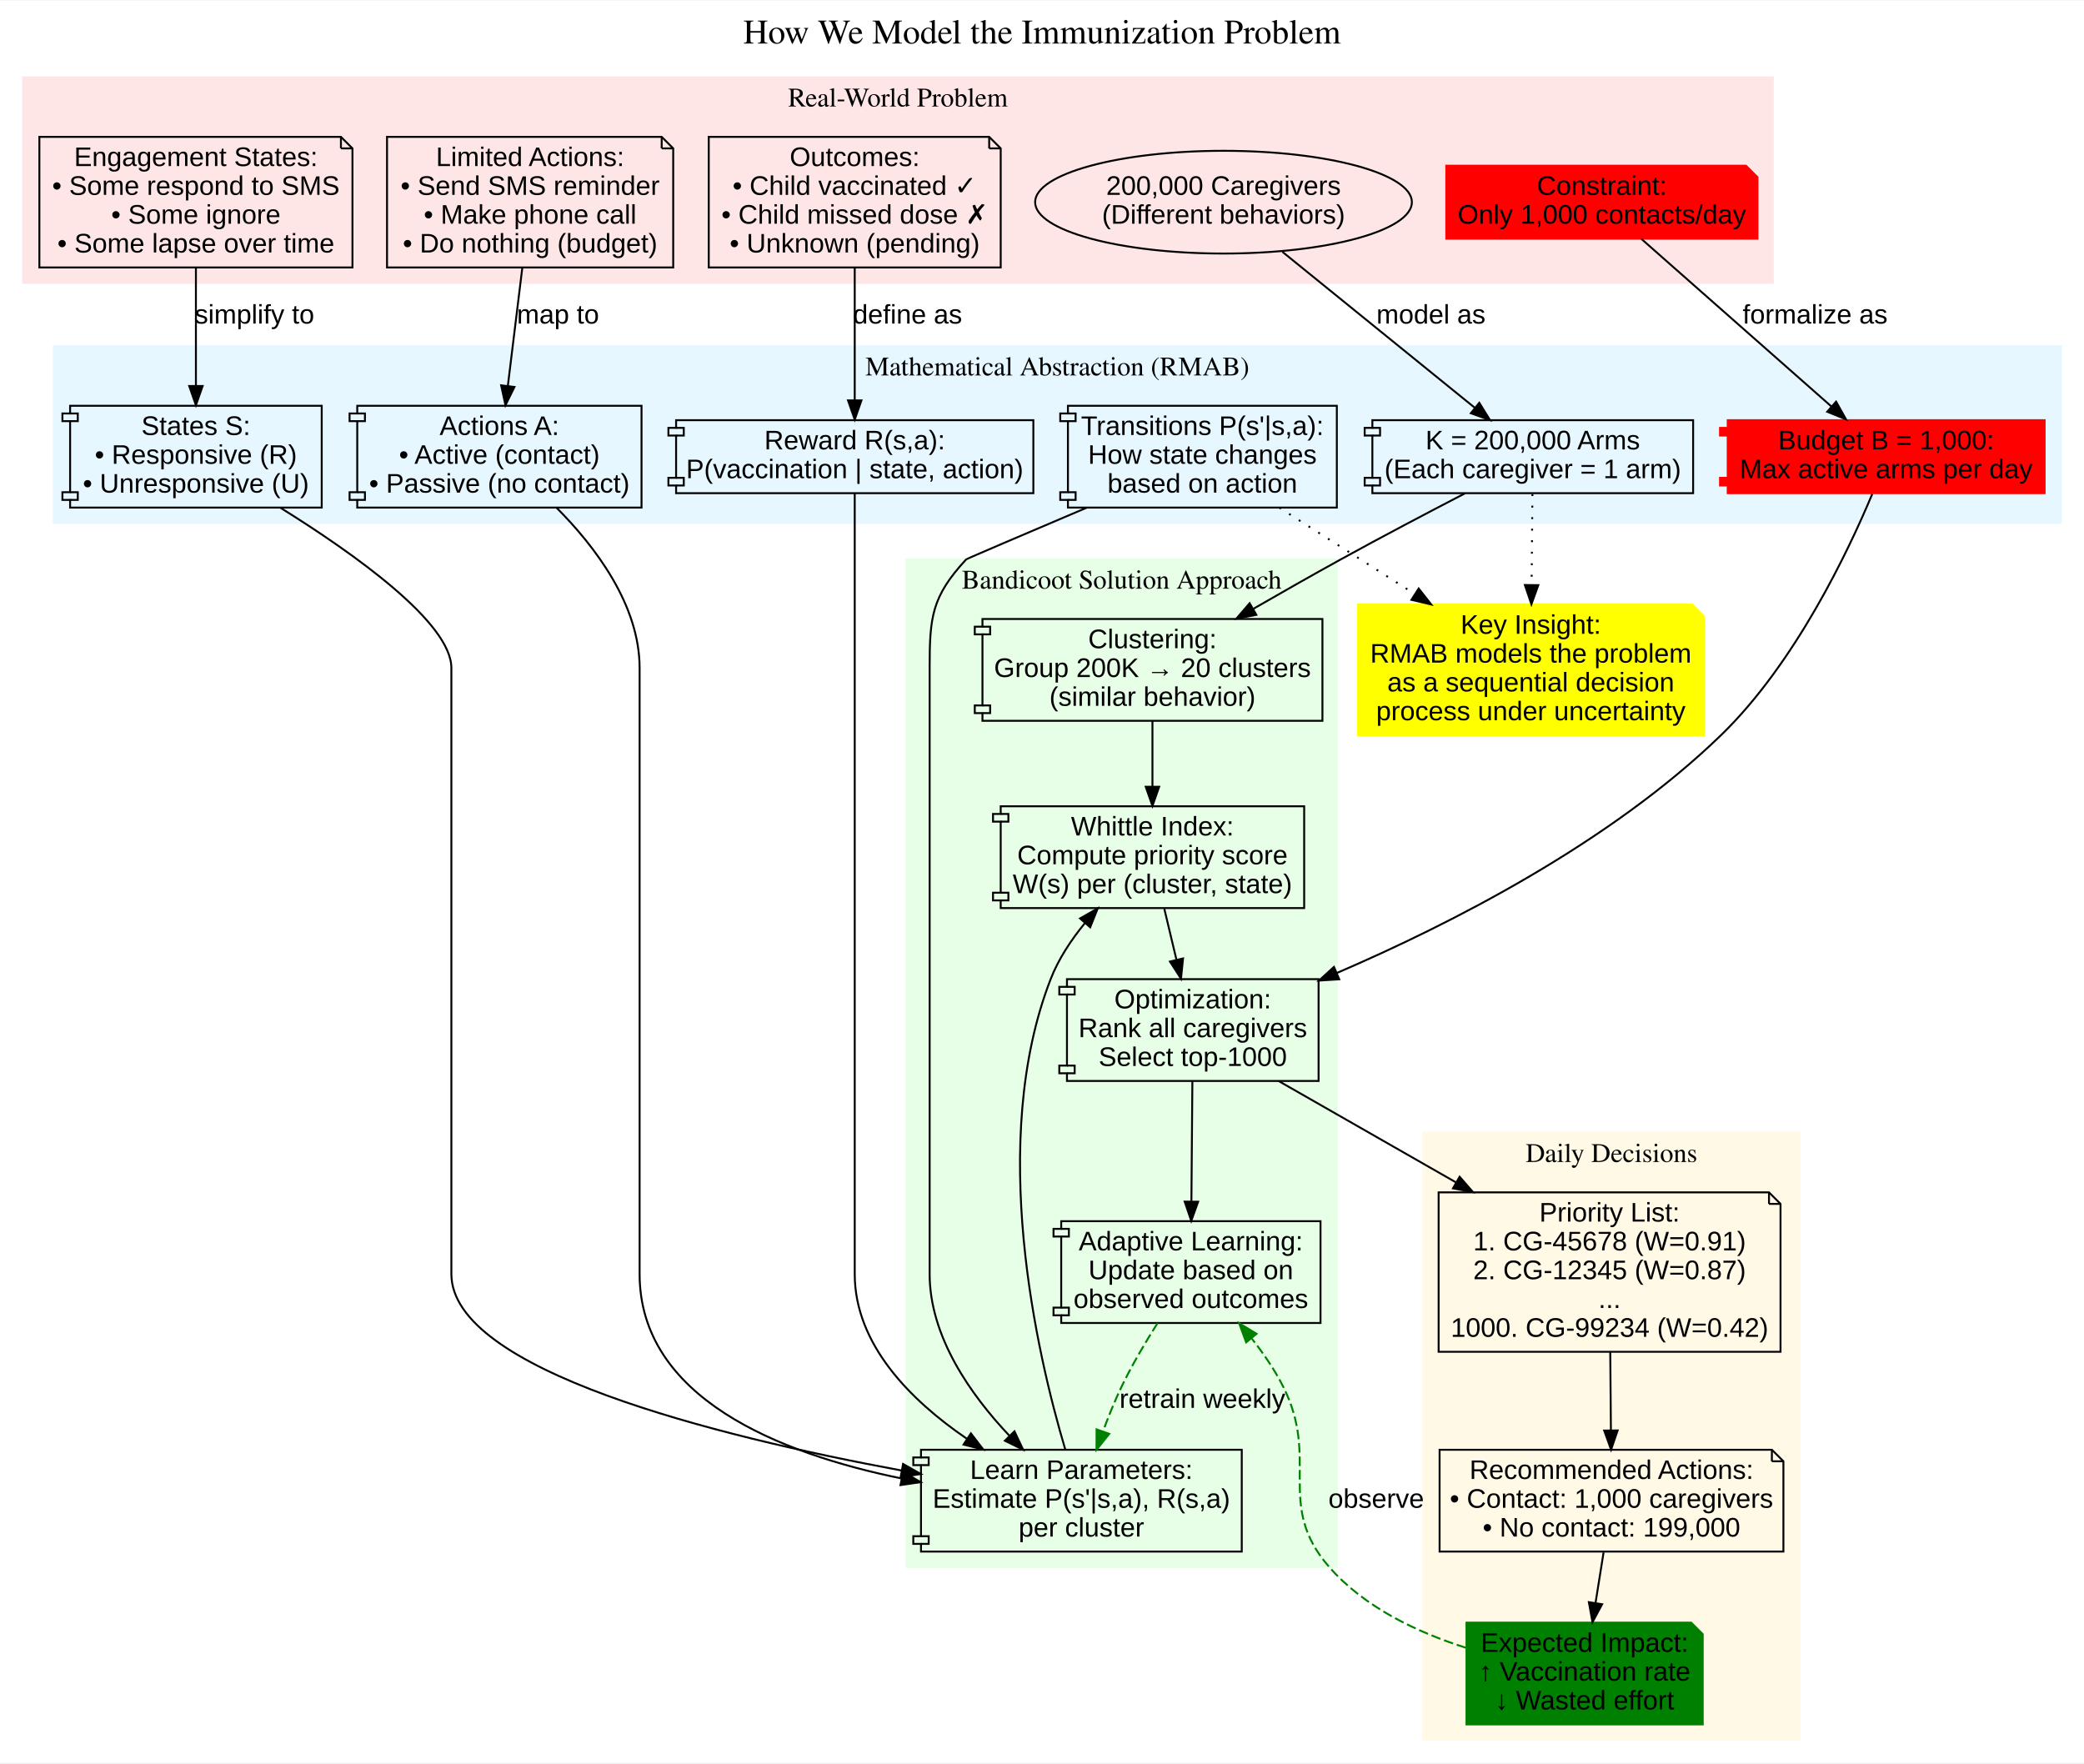
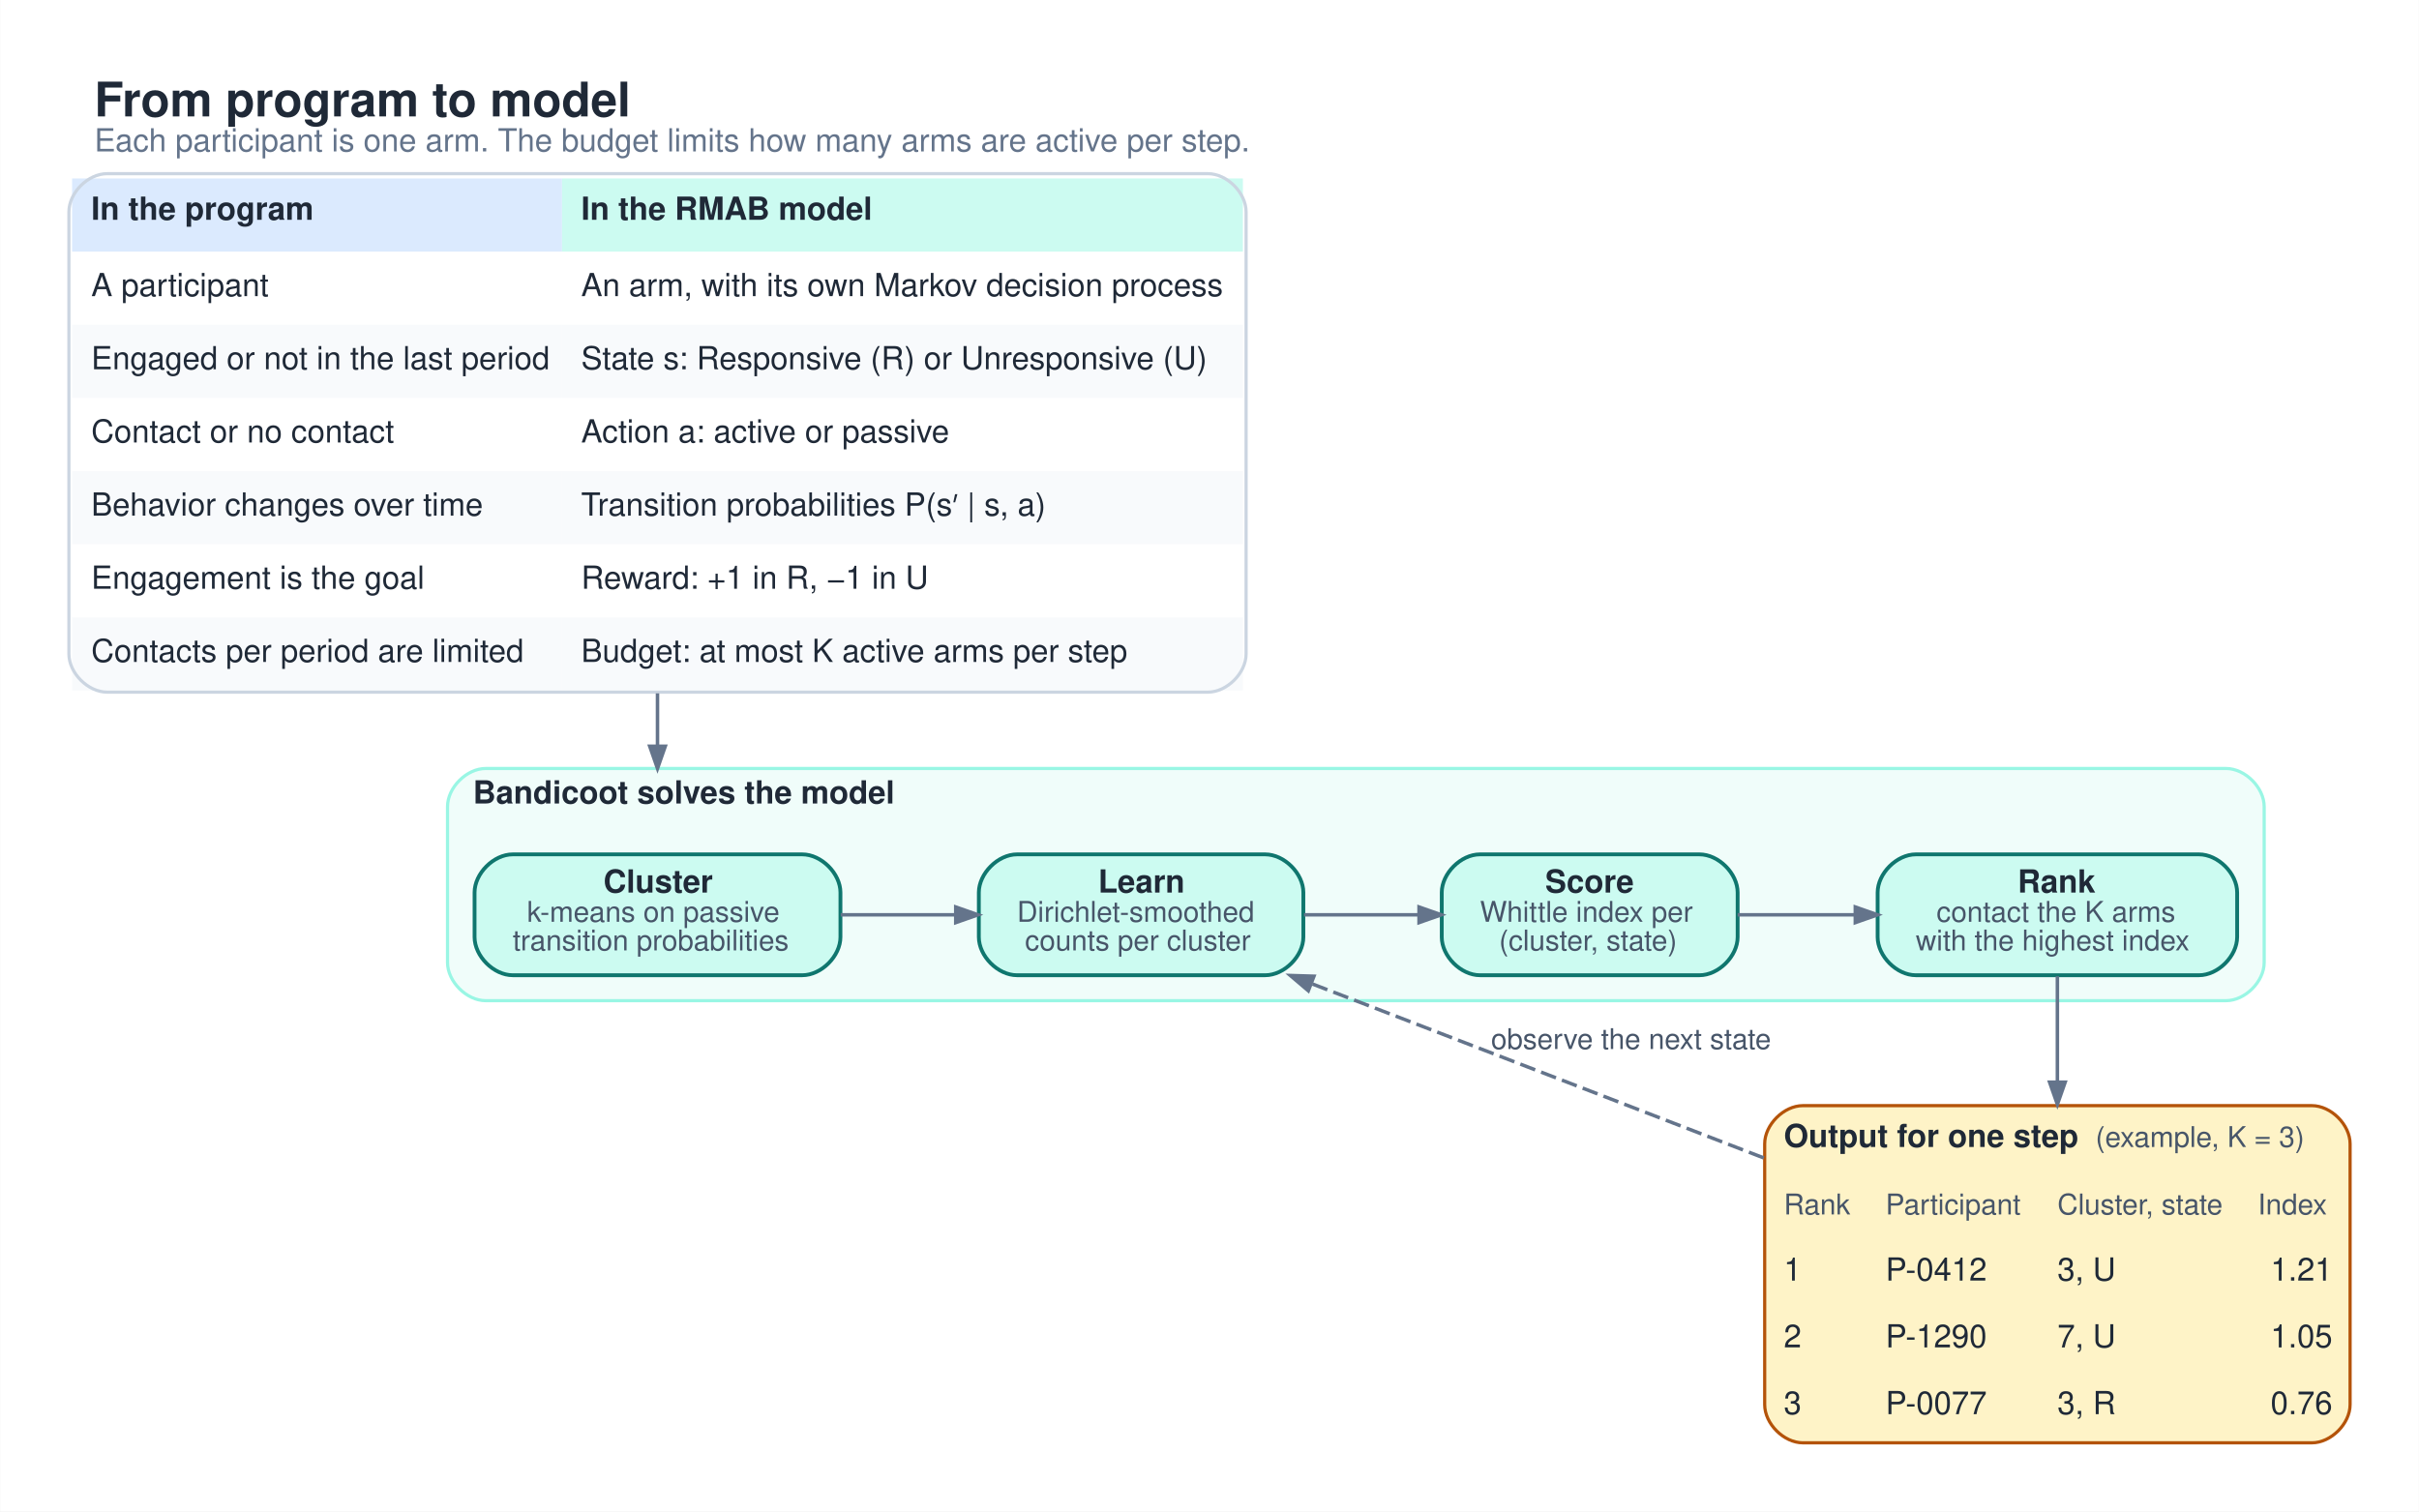
- <svg xmlns="http://www.w3.org/2000/svg" width="1085pt" height="918pt" viewBox="0.00 0.00 1085.00 917.50">
-   <g id="graph0" class="graph" transform="scale(1 1) rotate(0) translate(4 913.5)">
-     <polygon fill="white" stroke="transparent" points="-4,4 -4,-913.5 1081,-913.5 1081,4 -4,4" />
-     <text text-anchor="middle" x="538.5" y="-891.1" font-family="Times,serif" font-size="18.00">How We Model the Immunization Problem</text>
+ <svg xmlns="http://www.w3.org/2000/svg" width="760pt" height="475pt" viewBox="0.00 0.00 760.20 475.20">
+   <g id="graph0" class="graph" transform="scale(1 1) rotate(0) translate(21.6 453.6)">
+     <polygon fill="#ffffff" stroke="transparent" points="-21.6,21.6 -21.6,-453.6 738.6,-453.6 738.6,21.6 -21.6,21.6" />
+     <text text-anchor="start" x="8" y="-417" font-family="Helvetica,Arial,sans-serif" font-weight="bold" font-size="15.00" fill="#1f2937">From program to model</text>
+     <text text-anchor="start" x="8" y="-406" font-family="Helvetica,Arial,sans-serif" font-size="10.00" fill="#64748b">Each participant is one arm. The budget limits how many arms are active per step.</text>
    <g id="clust1" class="cluster">
-       <polygon fill="#ffe6e6" stroke="#ffe6e6" points="8,-766.5 8,-873.5 919,-873.5 919,-766.5 8,-766.5" />
-       <text text-anchor="middle" x="463.5" y="-858.3" font-family="Times,serif" font-size="14.00">Real-World Problem</text>
-     </g>
-     <g id="clust2" class="cluster">
-       <polygon fill="#e6f7ff" stroke="#e6f7ff" points="24,-641.5 24,-733.5 1069,-733.5 1069,-641.5 24,-641.5" />
-       <text text-anchor="middle" x="546.5" y="-718.3" font-family="Times,serif" font-size="14.00">Mathematical Abstraction (RMAB)</text>
-     </g>
-     <g id="clust3" class="cluster">
-       <polygon fill="#e6ffe6" stroke="#e6ffe6" points="468,-98 468,-622.5 692,-622.5 692,-98 468,-98" />
-       <text text-anchor="middle" x="580" y="-607.3" font-family="Times,serif" font-size="14.00">Bandicoot Solution Approach</text>
-     </g>
-     <g id="clust4" class="cluster">
-       <polygon fill="#fff9e6" stroke="#fff9e6" points="737,-8 737,-324 933,-324 933,-8 737,-8" />
-       <text text-anchor="middle" x="835" y="-308.8" font-family="Times,serif" font-size="14.00">Daily Decisions</text>
+       <path fill="#f0fdfa" stroke="#99f6e4" d="M131,-139C131,-139 678,-139 678,-139 684,-139 690,-145 690,-151 690,-151 690,-200 690,-200 690,-206 684,-212 678,-212 678,-212 131,-212 131,-212 125,-212 119,-206 119,-200 119,-200 119,-151 119,-151 119,-145 125,-139 131,-139" />
+       <text text-anchor="start" x="127" y="-201" font-family="Helvetica,Arial,sans-serif" font-weight="bold" font-size="10.00" fill="#1f2937">Bandicoot solves the model</text>
    </g>
    <g id="node1" class="node">
-       <ellipse fill="none" stroke="black" cx="633" cy="-808.5" rx="98.08" ry="26.74" />
-       <text text-anchor="middle" x="633" y="-812.3" font-family="Arial" font-size="14.00">200,000 Caregivers</text>
-       <text text-anchor="middle" x="633" y="-797.3" font-family="Arial" font-size="14.00">(Different behaviors)</text>
+       <path fill="#ffffff" stroke="transparent" stroke-width="1.2" d="M358,-399C358,-399 12,-399 12,-399 6,-399 0,-393 0,-387 0,-387 0,-248 0,-248 0,-242 6,-236 12,-236 12,-236 358,-236 358,-236 364,-236 370,-242 370,-248 370,-248 370,-387 370,-387 370,-393 364,-399 358,-399" />
+       <polygon fill="#dbeafe" stroke="transparent" points="1,-374.5 1,-397.5 155,-397.5 155,-374.5 1,-374.5" />
+       <text text-anchor="start" x="7" y="-384.5" font-family="Helvetica,Arial,sans-serif" font-weight="bold" font-size="10.00" fill="#1f2937">In the program</text>
+       <polygon fill="#ccfbf1" stroke="transparent" points="155,-374.5 155,-397.5 369,-397.5 369,-374.5 155,-374.5" />
+       <text text-anchor="start" x="161" y="-384.5" font-family="Helvetica,Arial,sans-serif" font-weight="bold" font-size="10.00" fill="#1f2937">In the RMAB model</text>
+       <text text-anchor="start" x="7" y="-360.5" font-family="Helvetica,Arial,sans-serif" font-size="10.00" fill="#1f2937">A participant</text>
+       <text text-anchor="start" x="161" y="-360.5" font-family="Helvetica,Arial,sans-serif" font-size="10.00" fill="#1f2937">An arm, with its own Markov decision process</text>
+       <polygon fill="#f8fafc" stroke="transparent" points="1,-328.5 1,-351.5 155,-351.5 155,-328.5 1,-328.5" />
+       <text text-anchor="start" x="7" y="-337.5" font-family="Helvetica,Arial,sans-serif" font-size="10.00" fill="#1f2937">Engaged or not in the last period</text>
+       <polygon fill="#f8fafc" stroke="transparent" points="155,-328.5 155,-351.5 369,-351.5 369,-328.5 155,-328.5" />
+       <text text-anchor="start" x="161" y="-337.5" font-family="Helvetica,Arial,sans-serif" font-size="10.00" fill="#1f2937">State s: Responsive (R) or Unresponsive (U)</text>
+       <text text-anchor="start" x="7" y="-314.5" font-family="Helvetica,Arial,sans-serif" font-size="10.00" fill="#1f2937">Contact or no contact</text>
+       <text text-anchor="start" x="161" y="-314.5" font-family="Helvetica,Arial,sans-serif" font-size="10.00" fill="#1f2937">Action a: active or passive</text>
+       <polygon fill="#f8fafc" stroke="transparent" points="1,-282.5 1,-305.5 155,-305.5 155,-282.5 1,-282.5" />
+       <text text-anchor="start" x="7" y="-291.5" font-family="Helvetica,Arial,sans-serif" font-size="10.00" fill="#1f2937">Behavior changes over time</text>
+       <polygon fill="#f8fafc" stroke="transparent" points="155,-282.5 155,-305.5 369,-305.5 369,-282.5 155,-282.5" />
+       <text text-anchor="start" x="161" y="-291.5" font-family="Helvetica,Arial,sans-serif" font-size="10.00" fill="#1f2937">Transition probabilities P(s′ | s, a)</text>
+       <text text-anchor="start" x="7" y="-268.5" font-family="Helvetica,Arial,sans-serif" font-size="10.00" fill="#1f2937">Engagement is the goal</text>
+       <text text-anchor="start" x="161" y="-268.5" font-family="Helvetica,Arial,sans-serif" font-size="10.00" fill="#1f2937">Reward: +1 in R, −1 in U</text>
+       <polygon fill="#f8fafc" stroke="transparent" points="1,-236.5 1,-259.5 155,-259.5 155,-236.5 1,-236.5" />
+       <text text-anchor="start" x="7" y="-245.5" font-family="Helvetica,Arial,sans-serif" font-size="10.00" fill="#1f2937">Contacts per period are limited</text>
+       <polygon fill="#f8fafc" stroke="transparent" points="155,-236.5 155,-259.5 369,-259.5 369,-236.5 155,-236.5" />
+       <text text-anchor="start" x="161" y="-245.5" font-family="Helvetica,Arial,sans-serif" font-size="10.00" fill="#1f2937">Budget: at most K active arms per step</text>
+       <path fill="none" stroke="#cbd5e1" d="M12,-236C12,-236 358,-236 358,-236 364,-236 370,-242 370,-248 370,-248 370,-387 370,-387 370,-393 364,-399 358,-399 358,-399 12,-399 12,-399 6,-399 0,-393 0,-387 0,-387 0,-248 0,-248 0,-242 6,-236 12,-236" />
+     </g>
+     <g id="node2" class="node">
+       <path fill="#ccfbf1" stroke="#0f766e" stroke-width="1.2" d="M230.5,-185C230.5,-185 139.5,-185 139.5,-185 133.5,-185 127.5,-179 127.5,-173 127.5,-173 127.5,-159 127.5,-159 127.5,-153 133.5,-147 139.5,-147 139.5,-147 230.5,-147 230.5,-147 236.5,-147 242.5,-153 242.5,-159 242.5,-159 242.5,-173 242.5,-173 242.5,-179 236.5,-185 230.5,-185" />
+       <text text-anchor="start" x="168" y="-173" font-family="Helvetica,Arial,sans-serif" font-weight="bold" font-size="10.00" fill="#1f2937">Cluster</text>
+       <text text-anchor="start" x="144" y="-163.8" font-family="Helvetica,Arial,sans-serif" font-size="9.00" fill="#475569">k-means on passive</text>
+       <text text-anchor="start" x="139.5" y="-154.8" font-family="Helvetica,Arial,sans-serif" font-size="9.00" fill="#475569">transition probabilities</text>
+     </g>
+     <g id="edge4" class="edge">
+       <path fill="none" stroke="#64748b" stroke-width="1.1" d="M185,-235.62C185,-230.06 185,-224.53 185,-219.18" />
+       <polygon fill="#64748b" stroke="#64748b" stroke-width="1.1" points="187.45,-219 185,-212 182.55,-219 187.45,-219" />
+     </g>
+     <g id="node3" class="node">
+       <path fill="#ccfbf1" stroke="#0f766e" stroke-width="1.2" d="M376,-185C376,-185 298,-185 298,-185 292,-185 286,-179 286,-173 286,-173 286,-159 286,-159 286,-153 292,-147 298,-147 298,-147 376,-147 376,-147 382,-147 388,-153 388,-159 388,-159 388,-173 388,-173 388,-179 382,-185 376,-185" />
+       <text text-anchor="start" x="323.5" y="-173" font-family="Helvetica,Arial,sans-serif" font-weight="bold" font-size="10.00" fill="#1f2937">Learn</text>
+       <text text-anchor="start" x="298" y="-163.8" font-family="Helvetica,Arial,sans-serif" font-size="9.00" fill="#475569">Dirichlet-smoothed</text>
+       <text text-anchor="start" x="300.5" y="-154.8" font-family="Helvetica,Arial,sans-serif" font-size="9.00" fill="#475569">counts per cluster</text>
+     </g>
+     <g id="edge1" class="edge">
+       <path fill="none" stroke="#64748b" stroke-width="1.1" d="M242.59,-166C254.62,-166 266.64,-166 278.66,-166" />
+       <polygon fill="#64748b" stroke="#64748b" stroke-width="1.1" points="278.74,-168.45 285.74,-166 278.74,-163.55 278.74,-168.45" />
+     </g>
+     <g id="node4" class="node">
+       <path fill="#ccfbf1" stroke="#0f766e" stroke-width="1.2" d="M512.5,-185C512.5,-185 443.5,-185 443.5,-185 437.5,-185 431.5,-179 431.5,-173 431.5,-173 431.5,-159 431.5,-159 431.5,-153 437.5,-147 443.5,-147 443.5,-147 512.5,-147 512.5,-147 518.5,-147 524.5,-153 524.5,-159 524.5,-159 524.5,-173 524.5,-173 524.5,-179 518.5,-185 512.5,-185" />
+       <text text-anchor="start" x="464" y="-173" font-family="Helvetica,Arial,sans-serif" font-weight="bold" font-size="10.00" fill="#1f2937">Score</text>
+       <text text-anchor="start" x="443.5" y="-163.8" font-family="Helvetica,Arial,sans-serif" font-size="9.00" fill="#475569">Whittle index per</text>
+       <text text-anchor="start" x="449.5" y="-154.8" font-family="Helvetica,Arial,sans-serif" font-size="9.00" fill="#475569">(cluster, state)</text>
+     </g>
+     <g id="edge2" class="edge">
+       <path fill="none" stroke="#64748b" stroke-width="1.1" d="M388.22,-166C400.24,-166 412.26,-166 424.28,-166" />
+       <polygon fill="#64748b" stroke="#64748b" stroke-width="1.1" points="424.36,-168.45 431.36,-166 424.36,-163.55 424.36,-168.45" />
+     </g>
+     <g id="node5" class="node">
+       <path fill="#ccfbf1" stroke="#0f766e" stroke-width="1.2" d="M669.5,-185C669.5,-185 580.5,-185 580.5,-185 574.5,-185 568.5,-179 568.5,-173 568.5,-173 568.5,-159 568.5,-159 568.5,-153 574.5,-147 580.5,-147 580.5,-147 669.5,-147 669.5,-147 675.5,-147 681.5,-153 681.5,-159 681.5,-159 681.5,-173 681.5,-173 681.5,-179 675.5,-185 669.5,-185" />
+       <text text-anchor="start" x="612.5" y="-173" font-family="Helvetica,Arial,sans-serif" font-weight="bold" font-size="10.00" fill="#1f2937">Rank</text>
+       <text text-anchor="start" x="587" y="-163.8" font-family="Helvetica,Arial,sans-serif" font-size="9.00" fill="#475569">contact the K arms</text>
+       <text text-anchor="start" x="580.5" y="-154.8" font-family="Helvetica,Arial,sans-serif" font-size="9.00" fill="#475569">with the highest index</text>
+     </g>
+     <g id="edge3" class="edge">
+       <path fill="none" stroke="#64748b" stroke-width="1.1" d="M524.51,-166C536.76,-166 549.01,-166 561.26,-166" />
+       <polygon fill="#64748b" stroke="#64748b" stroke-width="1.1" points="561.48,-168.45 568.48,-166 561.48,-163.55 561.48,-168.45" />
    </g>
    <g id="node6" class="node">
-       <polygon fill="none" stroke="black" points="877.5,-695 710.5,-695 710.5,-691 706.5,-691 706.5,-687 710.5,-687 710.5,-665 706.5,-665 706.5,-661 710.5,-661 710.5,-657 877.5,-657 877.5,-695" />
-       <polyline fill="none" stroke="black" points="710.5,-691 714.5,-691 714.5,-687 710.5,-687 " />
-       <polyline fill="none" stroke="black" points="710.5,-665 714.5,-665 714.5,-661 710.5,-661 " />
-       <text text-anchor="middle" x="794" y="-679.8" font-family="Arial" font-size="14.00">K = 200,000 Arms</text>
-       <text text-anchor="middle" x="794" y="-664.8" font-family="Arial" font-size="14.00">(Each caregiver = 1 arm)</text>
-     </g>
-     <g id="edge1" class="edge">
-       <path fill="none" stroke="black" d="M663.66,-782.65C692.39,-759.36 735.09,-724.75 763.7,-701.56" />
-       <polygon fill="black" stroke="black" points="766.17,-704.06 771.74,-695.05 761.76,-698.62 766.17,-704.06" />
-       <text text-anchor="middle" x="741" y="-745.3" font-family="Arial" font-size="14.00">model as</text>
-     </g>
-     <g id="node2" class="node">
-       <polygon fill="none" stroke="black" points="173.5,-842.5 16.5,-842.5 16.5,-774.5 179.5,-774.5 179.5,-836.5 173.5,-842.5" />
-       <polyline fill="none" stroke="black" points="173.5,-842.5 173.5,-836.5 " />
-       <polyline fill="none" stroke="black" points="179.5,-836.5 173.5,-836.5 " />
-       <text text-anchor="middle" x="98" y="-827.3" font-family="Arial" font-size="14.00">Engagement States:</text>
-       <text text-anchor="middle" x="98" y="-812.3" font-family="Arial" font-size="14.00">• Some respond to SMS</text>
-       <text text-anchor="middle" x="98" y="-797.3" font-family="Arial" font-size="14.00">• Some ignore</text>
-       <text text-anchor="middle" x="98" y="-782.3" font-family="Arial" font-size="14.00">• Some lapse over time</text>
-     </g>
-     <g id="node7" class="node">
-       <polygon fill="none" stroke="black" points="163.5,-702.5 32.5,-702.5 32.5,-698.5 28.5,-698.5 28.5,-694.5 32.5,-694.5 32.5,-657.5 28.5,-657.5 28.5,-653.5 32.5,-653.5 32.5,-649.5 163.5,-649.5 163.5,-702.5" />
-       <polyline fill="none" stroke="black" points="32.5,-698.5 36.5,-698.5 36.5,-694.5 32.5,-694.5 " />
-       <polyline fill="none" stroke="black" points="32.5,-657.5 36.5,-657.5 36.5,-653.5 32.5,-653.5 " />
-       <text text-anchor="middle" x="98" y="-687.3" font-family="Arial" font-size="14.00">States S:</text>
-       <text text-anchor="middle" x="98" y="-672.3" font-family="Arial" font-size="14.00">• Responsive (R)</text>
-       <text text-anchor="middle" x="98" y="-657.3" font-family="Arial" font-size="14.00">• Unresponsive (U)</text>
-     </g>
-     <g id="edge2" class="edge">
-       <path fill="none" stroke="black" d="M98,-774.23C98,-755.5 98,-732.09 98,-712.94" />
-       <polygon fill="black" stroke="black" points="101.5,-712.8 98,-702.8 94.5,-712.8 101.5,-712.8" />
-       <text text-anchor="middle" x="128.5" y="-745.3" font-family="Arial" font-size="14.00">simplify to</text>
-     </g>
-     <g id="node3" class="node">
-       <polygon fill="none" stroke="black" points="340.5,-842.5 197.5,-842.5 197.5,-774.5 346.5,-774.5 346.5,-836.5 340.5,-842.5" />
-       <polyline fill="none" stroke="black" points="340.5,-842.5 340.5,-836.5 " />
-       <polyline fill="none" stroke="black" points="346.5,-836.5 340.5,-836.5 " />
-       <text text-anchor="middle" x="272" y="-827.3" font-family="Arial" font-size="14.00">Limited Actions:</text>
-       <text text-anchor="middle" x="272" y="-812.3" font-family="Arial" font-size="14.00">• Send SMS reminder</text>
-       <text text-anchor="middle" x="272" y="-797.3" font-family="Arial" font-size="14.00">• Make phone call</text>
-       <text text-anchor="middle" x="272" y="-782.3" font-family="Arial" font-size="14.00">• Do nothing (budget)</text>
-     </g>
-     <g id="node8" class="node">
-       <polygon fill="none" stroke="black" points="330,-702.5 182,-702.5 182,-698.5 178,-698.5 178,-694.5 182,-694.5 182,-657.5 178,-657.5 178,-653.5 182,-653.5 182,-649.5 330,-649.5 330,-702.5" />
-       <polyline fill="none" stroke="black" points="182,-698.5 186,-698.5 186,-694.5 182,-694.5 " />
-       <polyline fill="none" stroke="black" points="182,-657.5 186,-657.5 186,-653.5 182,-653.5 " />
-       <text text-anchor="middle" x="256" y="-687.3" font-family="Arial" font-size="14.00">Actions A:</text>
-       <text text-anchor="middle" x="256" y="-672.3" font-family="Arial" font-size="14.00">• Active (contact)</text>
-       <text text-anchor="middle" x="256" y="-657.3" font-family="Arial" font-size="14.00">• Passive (no contact)</text>
-     </g>
-     <g id="edge3" class="edge">
-       <path fill="none" stroke="black" d="M267.92,-774.23C265.62,-755.5 262.75,-732.09 260.41,-712.94" />
-       <polygon fill="black" stroke="black" points="263.85,-712.3 259.16,-702.8 256.91,-713.15 263.85,-712.3" />
-       <text text-anchor="middle" x="286.5" y="-745.3" font-family="Arial" font-size="14.00">map to</text>
-     </g>
-     <g id="node4" class="node">
-       <polygon fill="none" stroke="black" points="511,-842.5 365,-842.5 365,-774.5 517,-774.5 517,-836.5 511,-842.5" />
-       <polyline fill="none" stroke="black" points="511,-842.5 511,-836.5 " />
-       <polyline fill="none" stroke="black" points="517,-836.5 511,-836.5 " />
-       <text text-anchor="middle" x="441" y="-827.3" font-family="Arial" font-size="14.00">Outcomes:</text>
-       <text text-anchor="middle" x="441" y="-812.3" font-family="Arial" font-size="14.00">• Child vaccinated ✓</text>
-       <text text-anchor="middle" x="441" y="-797.3" font-family="Arial" font-size="14.00">• Child missed dose ✗</text>
-       <text text-anchor="middle" x="441" y="-782.3" font-family="Arial" font-size="14.00">• Unknown (pending)</text>
-     </g>
-     <g id="node10" class="node">
-       <polygon fill="none" stroke="black" points="534,-695 348,-695 348,-691 344,-691 344,-687 348,-687 348,-665 344,-665 344,-661 348,-661 348,-657 534,-657 534,-695" />
-       <polyline fill="none" stroke="black" points="348,-691 352,-691 352,-687 348,-687 " />
-       <polyline fill="none" stroke="black" points="348,-665 352,-665 352,-661 348,-661 " />
-       <text text-anchor="middle" x="441" y="-679.8" font-family="Arial" font-size="14.00">Reward R(s,a):</text>
-       <text text-anchor="middle" x="441" y="-664.8" font-family="Arial" font-size="14.00">P(vaccination | state, action)</text>
-     </g>
-     <g id="edge4" class="edge">
-       <path fill="none" stroke="black" d="M441,-774.23C441,-752.98 441,-725.71 441,-705.47" />
-       <polygon fill="black" stroke="black" points="444.5,-705.31 441,-695.31 437.5,-705.31 444.5,-705.31" />
-       <text text-anchor="middle" x="468.5" y="-745.3" font-family="Arial" font-size="14.00">define as</text>
-     </g>
-     <g id="node5" class="node">
-       <polygon fill="red" stroke="red" points="905,-827.5 749,-827.5 749,-789.5 911,-789.5 911,-821.5 905,-827.5" />
-       <polyline fill="none" stroke="red" points="905,-827.5 905,-821.5 " />
-       <polyline fill="none" stroke="red" points="911,-821.5 905,-821.5 " />
-       <text text-anchor="middle" x="830" y="-812.3" font-family="Arial" font-size="14.00">Constraint:</text>
-       <text text-anchor="middle" x="830" y="-797.3" font-family="Arial" font-size="14.00">Only 1,000 contacts/day</text>
-     </g>
-     <g id="node11" class="node">
-       <polygon fill="red" stroke="red" points="1060.5,-695 895.5,-695 895.5,-691 891.5,-691 891.5,-687 895.5,-687 895.5,-665 891.5,-665 891.5,-661 895.5,-661 895.5,-657 1060.5,-657 1060.5,-695" />
-       <polyline fill="none" stroke="red" points="895.5,-691 899.5,-691 899.5,-687 895.5,-687 " />
-       <polyline fill="none" stroke="red" points="895.5,-665 899.5,-665 899.5,-661 895.5,-661 " />
-       <text text-anchor="middle" x="978" y="-679.8" font-family="Arial" font-size="14.00">Budget B = 1,000:</text>
-       <text text-anchor="middle" x="978" y="-664.8" font-family="Arial" font-size="14.00">Max active arms per day</text>
+       <path fill="#ffffff" stroke="transparent" stroke-width="1.2" d="M705,-106C705,-106 545,-106 545,-106 539,-106 533,-100 533,-94 533,-94 533,-12 533,-12 533,-6 539,0 545,0 545,0 705,0 705,0 711,0 717,-6 717,-12 717,-12 717,-94 717,-94 717,-100 711,-106 705,-106" />
+       <path fill="#fef3c7" stroke="transparent" d="M545,0C545,0 705,0 705,0 711,0 717,-6 717,-12 717,-12 717,-94 717,-94 717,-100 711,-106 705,-106 705,-106 545,-106 545,-106 539,-106 533,-100 533,-94 533,-94 533,-12 533,-12 533,-6 539,0 545,0" />
+       <text text-anchor="start" x="539" y="-93" font-family="Helvetica,Arial,sans-serif" font-weight="bold" font-size="10.00" fill="#1f2937">Output for one step</text>
+       <text text-anchor="start" x="630" y="-93" font-family="Helvetica,Arial,sans-serif" font-size="10.00" fill="#1f2937">  </text>
+       <text text-anchor="start" x="637" y="-93" font-family="Helvetica,Arial,sans-serif" font-size="9.00" fill="#475569">(example, K = 3)</text>
+       <text text-anchor="start" x="539" y="-71.8" font-family="Helvetica,Arial,sans-serif" font-size="9.00" fill="#475569">Rank</text>
+       <text text-anchor="start" x="571" y="-71.8" font-family="Helvetica,Arial,sans-serif" font-size="9.00" fill="#475569">Participant</text>
+       <text text-anchor="start" x="625" y="-71.8" font-family="Helvetica,Arial,sans-serif" font-size="9.00" fill="#475569">Cluster, state</text>
+       <text text-anchor="start" x="688" y="-71.8" font-family="Helvetica,Arial,sans-serif" font-size="9.00" fill="#475569">Index</text>
+       <text text-anchor="start" x="539" y="-51" font-family="Helvetica,Arial,sans-serif" font-size="10.00" fill="#1f2937">1</text>
+       <text text-anchor="start" x="571" y="-51" font-family="Helvetica,Arial,sans-serif" font-size="10.00" fill="#1f2937">P-0412</text>
+       <text text-anchor="start" x="625" y="-51" font-family="Helvetica,Arial,sans-serif" font-size="10.00" fill="#1f2937">3, U</text>
+       <text text-anchor="start" x="692" y="-51" font-family="Helvetica,Arial,sans-serif" font-size="10.00" fill="#1f2937">1.21</text>
+       <text text-anchor="start" x="539" y="-30" font-family="Helvetica,Arial,sans-serif" font-size="10.00" fill="#1f2937">2</text>
+       <text text-anchor="start" x="571" y="-30" font-family="Helvetica,Arial,sans-serif" font-size="10.00" fill="#1f2937">P-1290</text>
+       <text text-anchor="start" x="625" y="-30" font-family="Helvetica,Arial,sans-serif" font-size="10.00" fill="#1f2937">7, U</text>
+       <text text-anchor="start" x="692" y="-30" font-family="Helvetica,Arial,sans-serif" font-size="10.00" fill="#1f2937">1.05</text>
+       <text text-anchor="start" x="539" y="-9" font-family="Helvetica,Arial,sans-serif" font-size="10.00" fill="#1f2937">3</text>
+       <text text-anchor="start" x="571" y="-9" font-family="Helvetica,Arial,sans-serif" font-size="10.00" fill="#1f2937">P-0077</text>
+       <text text-anchor="start" x="625" y="-9" font-family="Helvetica,Arial,sans-serif" font-size="10.00" fill="#1f2937">3, R</text>
+       <text text-anchor="start" x="692" y="-9" font-family="Helvetica,Arial,sans-serif" font-size="10.00" fill="#1f2937">0.76</text>
+       <path fill="none" stroke="#b45309" d="M545,0C545,0 705,0 705,0 711,0 717,-6 717,-12 717,-12 717,-94 717,-94 717,-100 711,-106 705,-106 705,-106 545,-106 545,-106 539,-106 533,-100 533,-94 533,-94 533,-12 533,-12 533,-6 539,0 545,0" />
    </g>
    <g id="edge5" class="edge">
-       <path fill="none" stroke="black" d="M850.58,-789.35C876.28,-766.69 920.39,-727.8 949.37,-702.24" />
-       <polygon fill="black" stroke="black" points="951.93,-704.65 957.12,-695.41 947.3,-699.4 951.93,-704.65" />
-       <text text-anchor="middle" x="941" y="-745.3" font-family="Arial" font-size="14.00">formalize as</text>
-     </g>
-     <g id="node12" class="node">
-       <polygon fill="none" stroke="black" points="684.5,-591.5 507.5,-591.5 507.5,-587.5 503.5,-587.5 503.5,-583.5 507.5,-583.5 507.5,-546.5 503.5,-546.5 503.5,-542.5 507.5,-542.5 507.5,-538.5 684.5,-538.5 684.5,-591.5" />
-       <polyline fill="none" stroke="black" points="507.5,-587.5 511.5,-587.5 511.5,-583.5 507.5,-583.5 " />
-       <polyline fill="none" stroke="black" points="507.5,-546.5 511.5,-546.5 511.5,-542.5 507.5,-542.5 " />
-       <text text-anchor="middle" x="596" y="-576.3" font-family="Arial" font-size="14.00">Clustering:</text>
-       <text text-anchor="middle" x="596" y="-561.3" font-family="Arial" font-size="14.00">Group 200K → 20 clusters</text>
-       <text text-anchor="middle" x="596" y="-546.3" font-family="Arial" font-size="14.00">(similar behavior)</text>
+       <path fill="none" stroke="#64748b" stroke-width="1.1" d="M625,-146.67C625,-137.41 625,-125.58 625,-113.5" />
+       <polygon fill="#64748b" stroke="#64748b" stroke-width="1.1" points="627.45,-113.38 625,-106.38 622.55,-113.38 627.45,-113.38" />
    </g>
    <g id="edge6" class="edge">
-       <path fill="none" stroke="black" d="M758.65,-656.87C739.43,-646.91 715.3,-634.23 694,-622.5 679.18,-614.34 663.24,-605.28 648.61,-596.84" />
-       <polygon fill="black" stroke="black" points="650.1,-593.66 639.7,-591.69 646.6,-599.72 650.1,-593.66" />
-     </g>
-     <g id="node20" class="node">
-       <polygon fill="yellow" stroke="yellow" points="877,-599 703,-599 703,-531 883,-531 883,-593 877,-599" />
-       <polyline fill="none" stroke="yellow" points="877,-599 877,-593 " />
-       <polyline fill="none" stroke="yellow" points="883,-593 877,-593 " />
-       <text text-anchor="middle" x="793" y="-583.8" font-family="Arial" font-size="14.00">Key Insight:</text>
-       <text text-anchor="middle" x="793" y="-568.8" font-family="Arial" font-size="14.00">RMAB models the problem</text>
-       <text text-anchor="middle" x="793" y="-553.8" font-family="Arial" font-size="14.00">as a sequential decision</text>
-       <text text-anchor="middle" x="793" y="-538.8" font-family="Arial" font-size="14.00">process under uncertainty</text>
-     </g>
-     <g id="edge21" class="edge">
-       <path fill="none" stroke="black" stroke-dasharray="1,5" d="M793.83,-656.51C793.71,-643.53 793.55,-625.62 793.4,-609.16" />
-       <polygon fill="black" stroke="black" points="796.9,-609.12 793.3,-599.15 789.9,-609.19 796.9,-609.12" />
-     </g>
-     <g id="node13" class="node">
-       <polygon fill="none" stroke="black" points="642.5,-159 475.5,-159 475.5,-155 471.5,-155 471.5,-151 475.5,-151 475.5,-114 471.5,-114 471.5,-110 475.5,-110 475.5,-106 642.5,-106 642.5,-159" />
-       <polyline fill="none" stroke="black" points="475.5,-155 479.5,-155 479.5,-151 475.5,-151 " />
-       <polyline fill="none" stroke="black" points="475.5,-114 479.5,-114 479.5,-110 475.5,-110 " />
-       <text text-anchor="middle" x="559" y="-143.8" font-family="Arial" font-size="14.00">Learn Parameters:</text>
-       <text text-anchor="middle" x="559" y="-128.8" font-family="Arial" font-size="14.00">Estimate P(s'|s,a), R(s,a)</text>
-       <text text-anchor="middle" x="559" y="-113.8" font-family="Arial" font-size="14.00">per cluster</text>
-     </g>
-     <g id="edge7" class="edge">
-       <path fill="none" stroke="black" d="M141.92,-649.45C180.66,-625.35 231,-589.51 231,-566 231,-566 231,-566 231,-250.5 231,-200.43 368.31,-166.17 465.25,-148.23" />
-       <polygon fill="black" stroke="black" points="466.17,-151.62 475.38,-146.38 464.92,-144.73 466.17,-151.62" />
-     </g>
-     <g id="edge8" class="edge">
-       <path fill="none" stroke="black" d="M285.69,-649.5C305.9,-629.19 329,-598.8 329,-566 329,-566 329,-566 329,-250.5 329,-186.07 401.58,-157.11 465.19,-144.1" />
-       <polygon fill="black" stroke="black" points="466.16,-147.47 475.31,-142.14 464.83,-140.6 466.16,-147.47" />
-     </g>
-     <g id="node9" class="node">
-       <polygon fill="none" stroke="black" points="692,-702.5 552,-702.5 552,-698.5 548,-698.5 548,-694.5 552,-694.5 552,-657.5 548,-657.5 548,-653.5 552,-653.5 552,-649.5 692,-649.5 692,-702.5" />
-       <polyline fill="none" stroke="black" points="552,-698.5 556,-698.5 556,-694.5 552,-694.5 " />
-       <polyline fill="none" stroke="black" points="552,-657.5 556,-657.5 556,-653.5 552,-653.5 " />
-       <text text-anchor="middle" x="622" y="-687.3" font-family="Arial" font-size="14.00">Transitions P(s'|s,a):</text>
-       <text text-anchor="middle" x="622" y="-672.3" font-family="Arial" font-size="14.00">How state changes</text>
-       <text text-anchor="middle" x="622" y="-657.3" font-family="Arial" font-size="14.00">based on action</text>
-     </g>
-     <g id="edge9" class="edge">
-       <path fill="none" stroke="black" d="M561.81,-649.46C530.79,-636.28 499.32,-622.85 499,-622.5 481.02,-603.04 480,-592.49 480,-566 480,-566 480,-566 480,-250.5 480,-218.05 501.13,-187.87 521.53,-166.3" />
-       <polygon fill="black" stroke="black" points="524.16,-168.61 528.68,-159.03 519.17,-163.7 524.16,-168.61" />
-     </g>
-     <g id="edge22" class="edge">
-       <path fill="none" stroke="black" stroke-dasharray="1,5" d="M662.09,-649.44C683.1,-636.05 709.27,-619.37 732.68,-604.45" />
-       <polygon fill="black" stroke="black" points="734.61,-607.37 741.16,-599.05 730.84,-601.47 734.61,-607.37" />
-     </g>
-     <g id="edge10" class="edge">
-       <path fill="none" stroke="black" d="M441,-656.87C441,-635.24 441,-597.98 441,-566 441,-566 441,-566 441,-250.5 441,-213.87 470.03,-184.8 499.29,-164.79" />
-       <polygon fill="black" stroke="black" points="501.48,-167.54 507.93,-159.13 497.65,-161.68 501.48,-167.54" />
-     </g>
-     <g id="node15" class="node">
-       <polygon fill="none" stroke="black" points="682.5,-404 551.5,-404 551.5,-400 547.5,-400 547.5,-396 551.5,-396 551.5,-359 547.5,-359 547.5,-355 551.5,-355 551.5,-351 682.5,-351 682.5,-404" />
-       <polyline fill="none" stroke="black" points="551.5,-400 555.5,-400 555.5,-396 551.5,-396 " />
-       <polyline fill="none" stroke="black" points="551.5,-359 555.5,-359 555.5,-355 551.5,-355 " />
-       <text text-anchor="middle" x="617" y="-388.8" font-family="Arial" font-size="14.00">Optimization:</text>
-       <text text-anchor="middle" x="617" y="-373.8" font-family="Arial" font-size="14.00">Rank all caregivers</text>
-       <text text-anchor="middle" x="617" y="-358.8" font-family="Arial" font-size="14.00">Select top-1000</text>
-     </g>
-     <g id="edge14" class="edge">
-       <path fill="none" stroke="black" d="M970.75,-656.56C958.38,-626.99 930.7,-568.48 892,-531 834.12,-474.94 751.56,-432.83 692.03,-407.22" />
-       <polygon fill="black" stroke="black" points="693.25,-403.93 682.68,-403.25 690.51,-410.38 693.25,-403.93" />
-     </g>
-     <g id="node14" class="node">
-       <polygon fill="none" stroke="black" points="675,-494 517,-494 517,-490 513,-490 513,-486 517,-486 517,-449 513,-449 513,-445 517,-445 517,-441 675,-441 675,-494" />
-       <polyline fill="none" stroke="black" points="517,-490 521,-490 521,-486 517,-486 " />
-       <polyline fill="none" stroke="black" points="517,-449 521,-449 521,-445 517,-445 " />
-       <text text-anchor="middle" x="596" y="-478.8" font-family="Arial" font-size="14.00">Whittle Index:</text>
-       <text text-anchor="middle" x="596" y="-463.8" font-family="Arial" font-size="14.00">Compute priority score</text>
-       <text text-anchor="middle" x="596" y="-448.8" font-family="Arial" font-size="14.00">W(s) per (cluster, state)</text>
-     </g>
-     <g id="edge11" class="edge">
-       <path fill="none" stroke="black" d="M596,-538.41C596,-527.92 596,-515.59 596,-504.24" />
-       <polygon fill="black" stroke="black" points="599.5,-504.16 596,-494.16 592.5,-504.16 599.5,-504.16" />
-     </g>
-     <g id="edge12" class="edge">
-       <path fill="none" stroke="black" d="M550.6,-159.21C535.92,-208.6 510.13,-319.36 543,-404 547.06,-414.46 553.65,-424.4 560.82,-433.16" />
-       <polygon fill="black" stroke="black" points="558.31,-435.61 567.52,-440.85 563.59,-431.01 558.31,-435.61" />
-     </g>
-     <g id="edge13" class="edge">
-       <path fill="none" stroke="black" d="M602.19,-440.57C604.17,-432.25 606.41,-422.88 608.53,-413.99" />
-       <polygon fill="black" stroke="black" points="611.94,-414.78 610.86,-404.24 605.13,-413.16 611.94,-414.78" />
-     </g>
-     <g id="node16" class="node">
-       <polygon fill="none" stroke="black" points="683.5,-278 548.5,-278 548.5,-274 544.5,-274 544.5,-270 548.5,-270 548.5,-233 544.5,-233 544.5,-229 548.5,-229 548.5,-225 683.5,-225 683.5,-278" />
-       <polyline fill="none" stroke="black" points="548.5,-274 552.5,-274 552.5,-270 548.5,-270 " />
-       <polyline fill="none" stroke="black" points="548.5,-233 552.5,-233 552.5,-229 548.5,-229 " />
-       <text text-anchor="middle" x="616" y="-262.8" font-family="Arial" font-size="14.00">Adaptive Learning:</text>
-       <text text-anchor="middle" x="616" y="-247.8" font-family="Arial" font-size="14.00">Update based on</text>
-       <text text-anchor="middle" x="616" y="-232.8" font-family="Arial" font-size="14.00">observed outcomes</text>
-     </g>
-     <g id="edge15" class="edge">
-       <path fill="none" stroke="black" d="M616.79,-350.81C616.65,-332.77 616.45,-308.4 616.29,-288.43" />
-       <polygon fill="black" stroke="black" points="619.79,-288.13 616.21,-278.16 612.79,-288.19 619.79,-288.13" />
-     </g>
-     <g id="node17" class="node">
-       <polygon fill="none" stroke="black" points="917,-293 745,-293 745,-210 923,-210 923,-287 917,-293" />
-       <polyline fill="none" stroke="black" points="917,-293 917,-287 " />
-       <polyline fill="none" stroke="black" points="923,-287 917,-287 " />
-       <text text-anchor="middle" x="834" y="-277.8" font-family="Arial" font-size="14.00">Priority List:</text>
-       <text text-anchor="middle" x="834" y="-262.8" font-family="Arial" font-size="14.00">1. CG-45678 (W=0.91)</text>
-       <text text-anchor="middle" x="834" y="-247.8" font-family="Arial" font-size="14.00">2. CG-12345 (W=0.87)</text>
-       <text text-anchor="middle" x="834" y="-232.8" font-family="Arial" font-size="14.00">...</text>
-       <text text-anchor="middle" x="834" y="-217.8" font-family="Arial" font-size="14.00">1000. CG-99234 (W=0.42)</text>
-     </g>
-     <g id="edge16" class="edge">
-       <path fill="none" stroke="black" d="M661.7,-350.96C688.35,-335.73 722.97,-315.95 754.17,-298.12" />
-       <polygon fill="black" stroke="black" points="755.93,-301.14 762.88,-293.14 752.46,-295.07 755.93,-301.14" />
-     </g>
-     <g id="edge20" class="edge">
-       <path fill="none" stroke="green" stroke-dasharray="5,2" d="M598.68,-224.94C592.32,-214.93 585.37,-203.18 580,-192 576.45,-184.61 573.16,-176.46 570.28,-168.65" />
-       <polygon fill="green" stroke="green" points="573.51,-167.28 566.88,-159.02 566.91,-169.61 573.51,-167.28" />
-       <text text-anchor="middle" x="622" y="-180.8" font-family="Arial" font-size="14.00">retrain weekly</text>
-     </g>
-     <g id="node18" class="node">
-       <polygon fill="none" stroke="black" points="918.5,-159 745.5,-159 745.5,-106 924.5,-106 924.5,-153 918.5,-159" />
-       <polyline fill="none" stroke="black" points="918.5,-159 918.5,-153 " />
-       <polyline fill="none" stroke="black" points="924.5,-153 918.5,-153 " />
-       <text text-anchor="middle" x="835" y="-143.8" font-family="Arial" font-size="14.00">Recommended Actions:</text>
-       <text text-anchor="middle" x="835" y="-128.8" font-family="Arial" font-size="14.00">• Contact: 1,000 caregivers</text>
-       <text text-anchor="middle" x="835" y="-113.8" font-family="Arial" font-size="14.00">• No contact: 199,000</text>
-     </g>
-     <g id="edge17" class="edge">
-       <path fill="none" stroke="black" d="M834.35,-209.91C834.46,-196.71 834.58,-182.16 834.69,-169.33" />
-       <polygon fill="black" stroke="black" points="838.2,-169.06 834.78,-159.03 831.2,-169 838.2,-169.06" />
-     </g>
-     <g id="node19" class="node">
-       <polygon fill="green" stroke="green" points="876.5,-69 759.5,-69 759.5,-16 882.5,-16 882.5,-63 876.5,-69" />
-       <polyline fill="none" stroke="green" points="876.5,-69 876.5,-63 " />
-       <polyline fill="none" stroke="green" points="882.5,-63 876.5,-63 " />
-       <text text-anchor="middle" x="821" y="-53.8" font-family="Arial" font-size="14.00">Expected Impact:</text>
-       <text text-anchor="middle" x="821" y="-38.8" font-family="Arial" font-size="14.00">↑ Vaccination rate</text>
-       <text text-anchor="middle" x="821" y="-23.8" font-family="Arial" font-size="14.00">↓ Wasted effort</text>
-     </g>
-     <g id="edge18" class="edge">
-       <path fill="none" stroke="black" d="M830.88,-105.57C829.57,-97.34 828.09,-88.08 826.69,-79.28" />
-       <polygon fill="black" stroke="black" points="830.12,-78.57 825.1,-69.24 823.21,-79.67 830.12,-78.57" />
-     </g>
-     <g id="edge19" class="edge">
-       <path fill="none" stroke="green" stroke-dasharray="5,2" d="M759.17,-55.93C733.85,-63.96 706.26,-77.01 688,-98 659.7,-130.53 683.47,-153.53 664,-192 659.64,-200.61 653.84,-209.09 647.77,-216.81" />
-       <polygon fill="green" stroke="green" points="644.8,-214.92 641.14,-224.86 650.2,-219.37 644.8,-214.92" />
-       <text text-anchor="middle" x="712.5" y="-128.8" font-family="Arial" font-size="14.00">observe</text>
+       <path fill="none" stroke="#64748b" stroke-width="1.1" stroke-dasharray="5,2" d="M532.71,-89.57C485.82,-107.64 430.51,-128.96 390.67,-144.32" />
+       <polygon fill="#64748b" stroke="#64748b" stroke-width="1.1" points="389.56,-142.12 383.91,-146.92 391.33,-146.69 389.56,-142.12" />
+       <text text-anchor="middle" x="491" y="-123.8" font-family="Helvetica,Arial,sans-serif" font-size="9.00" fill="#475569">observe the next state</text>
    </g>
  </g>
</svg>
